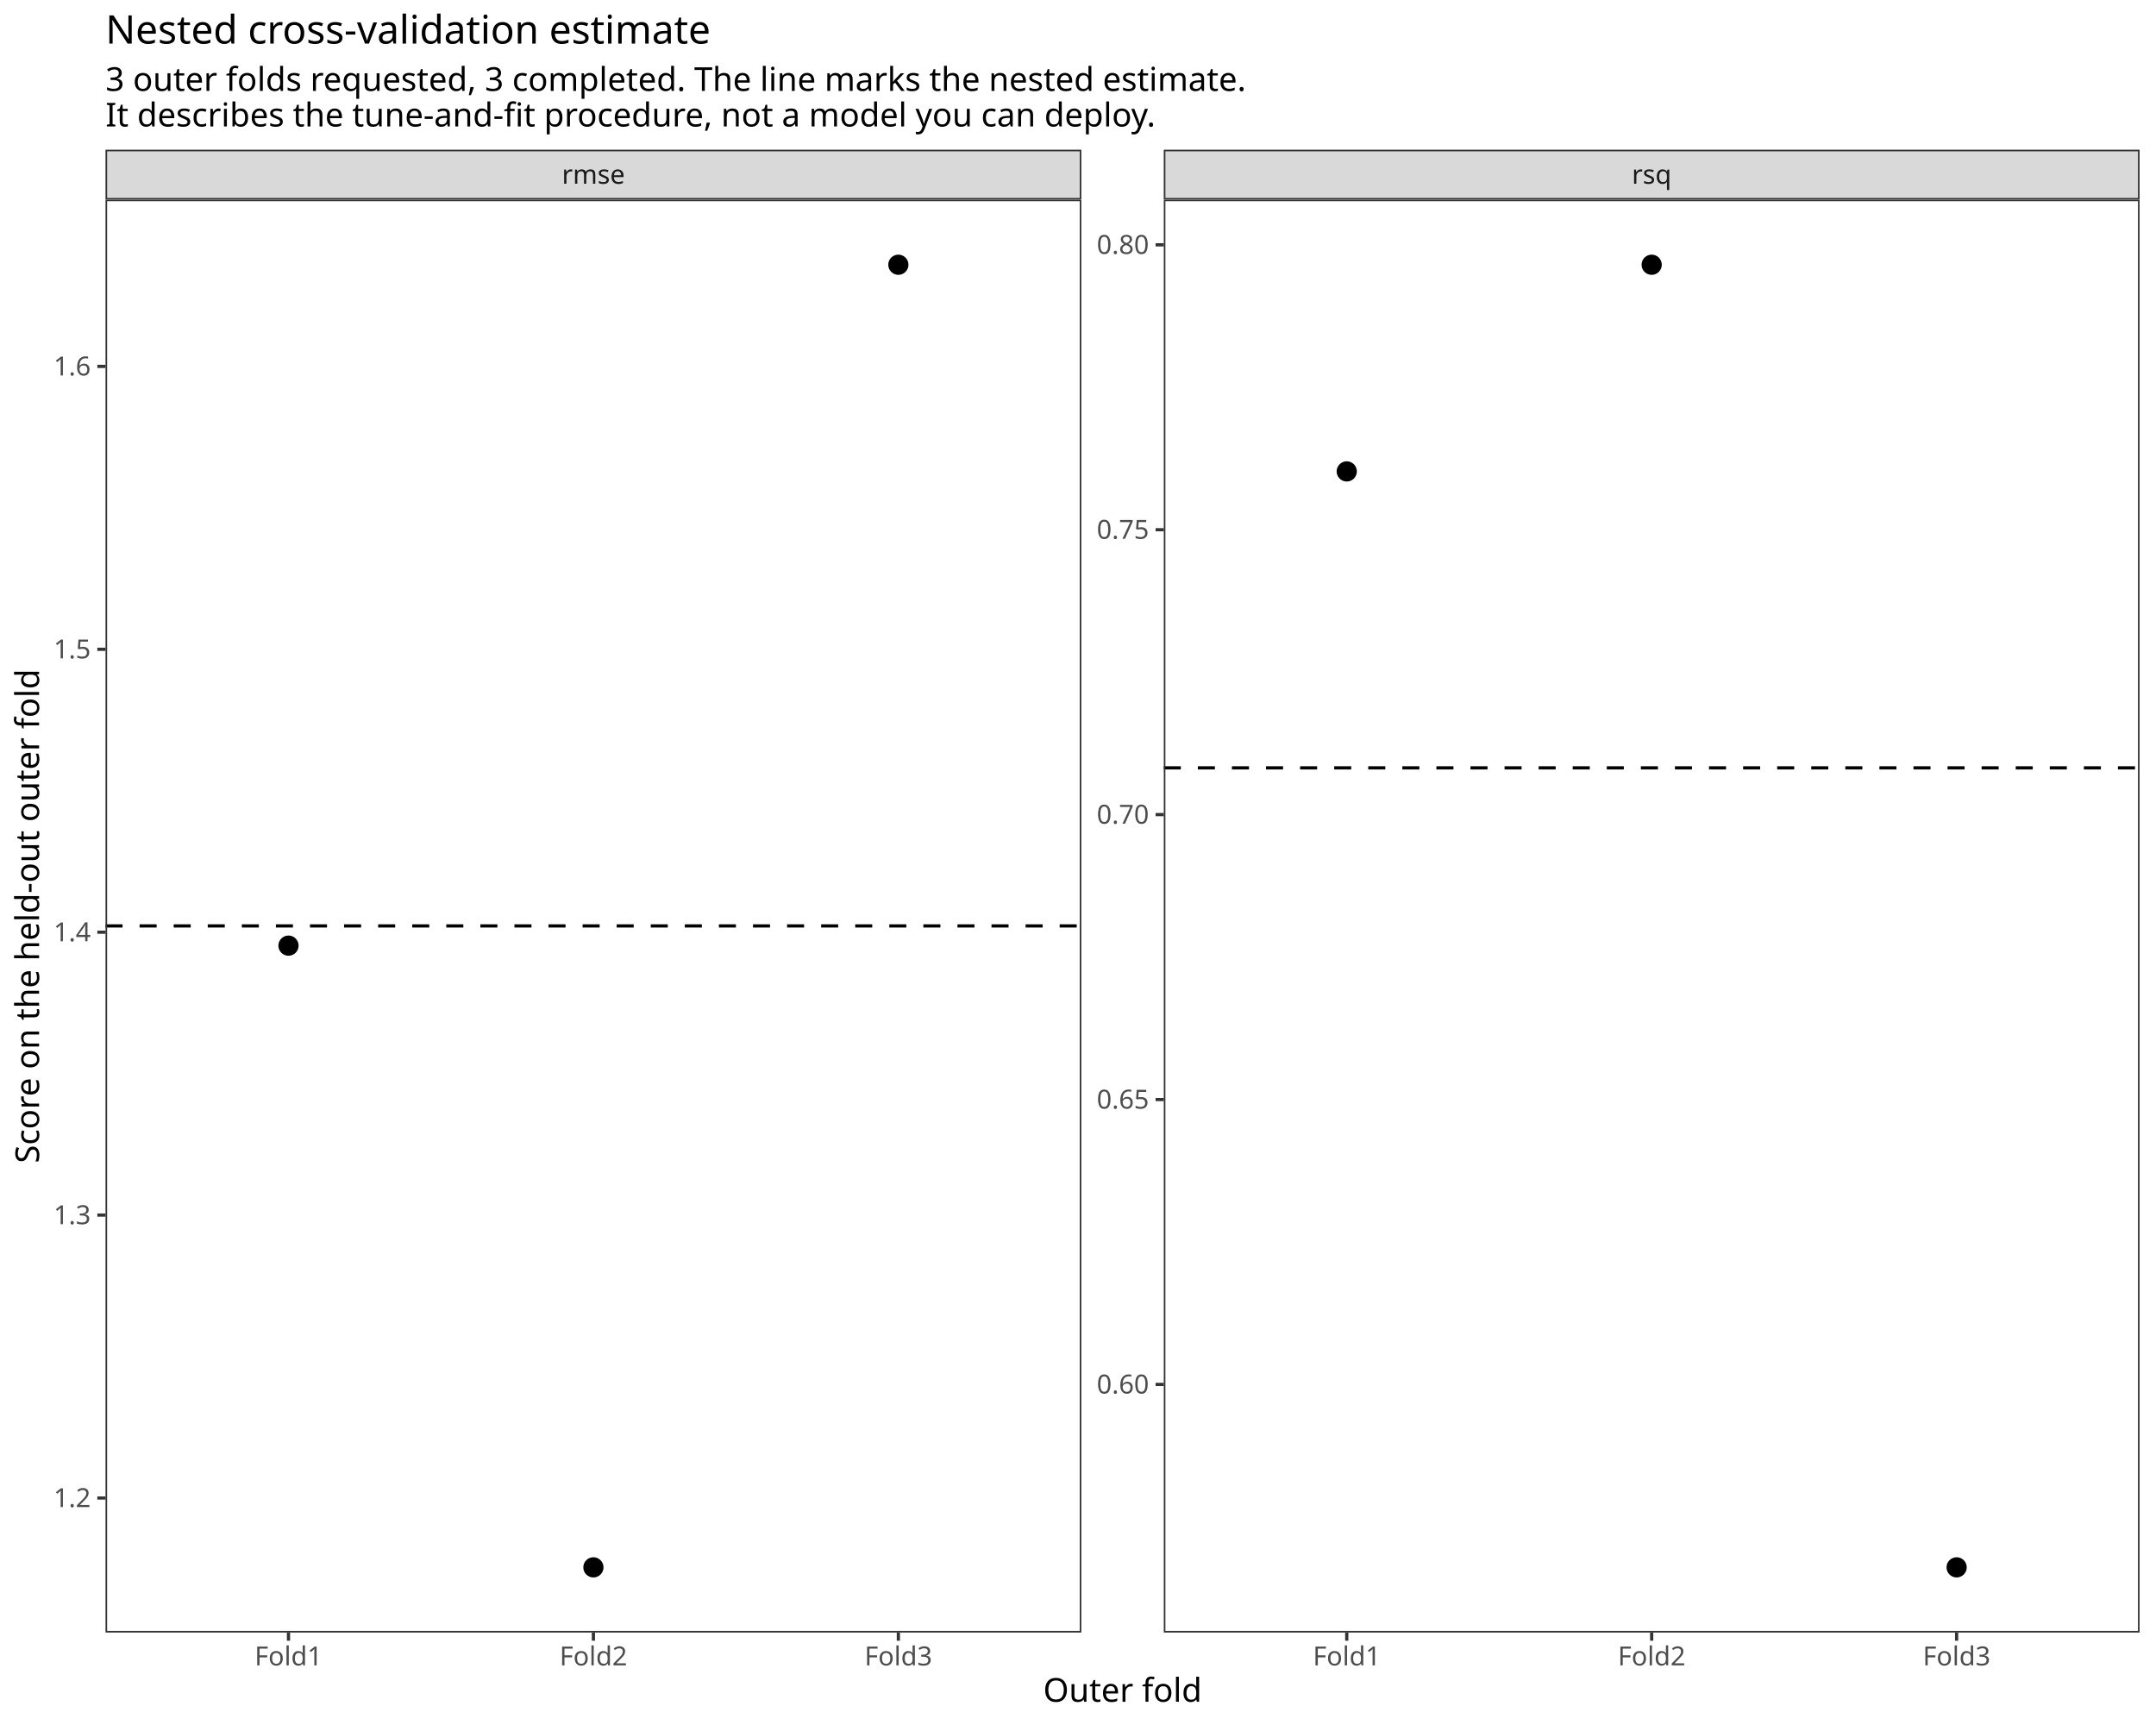
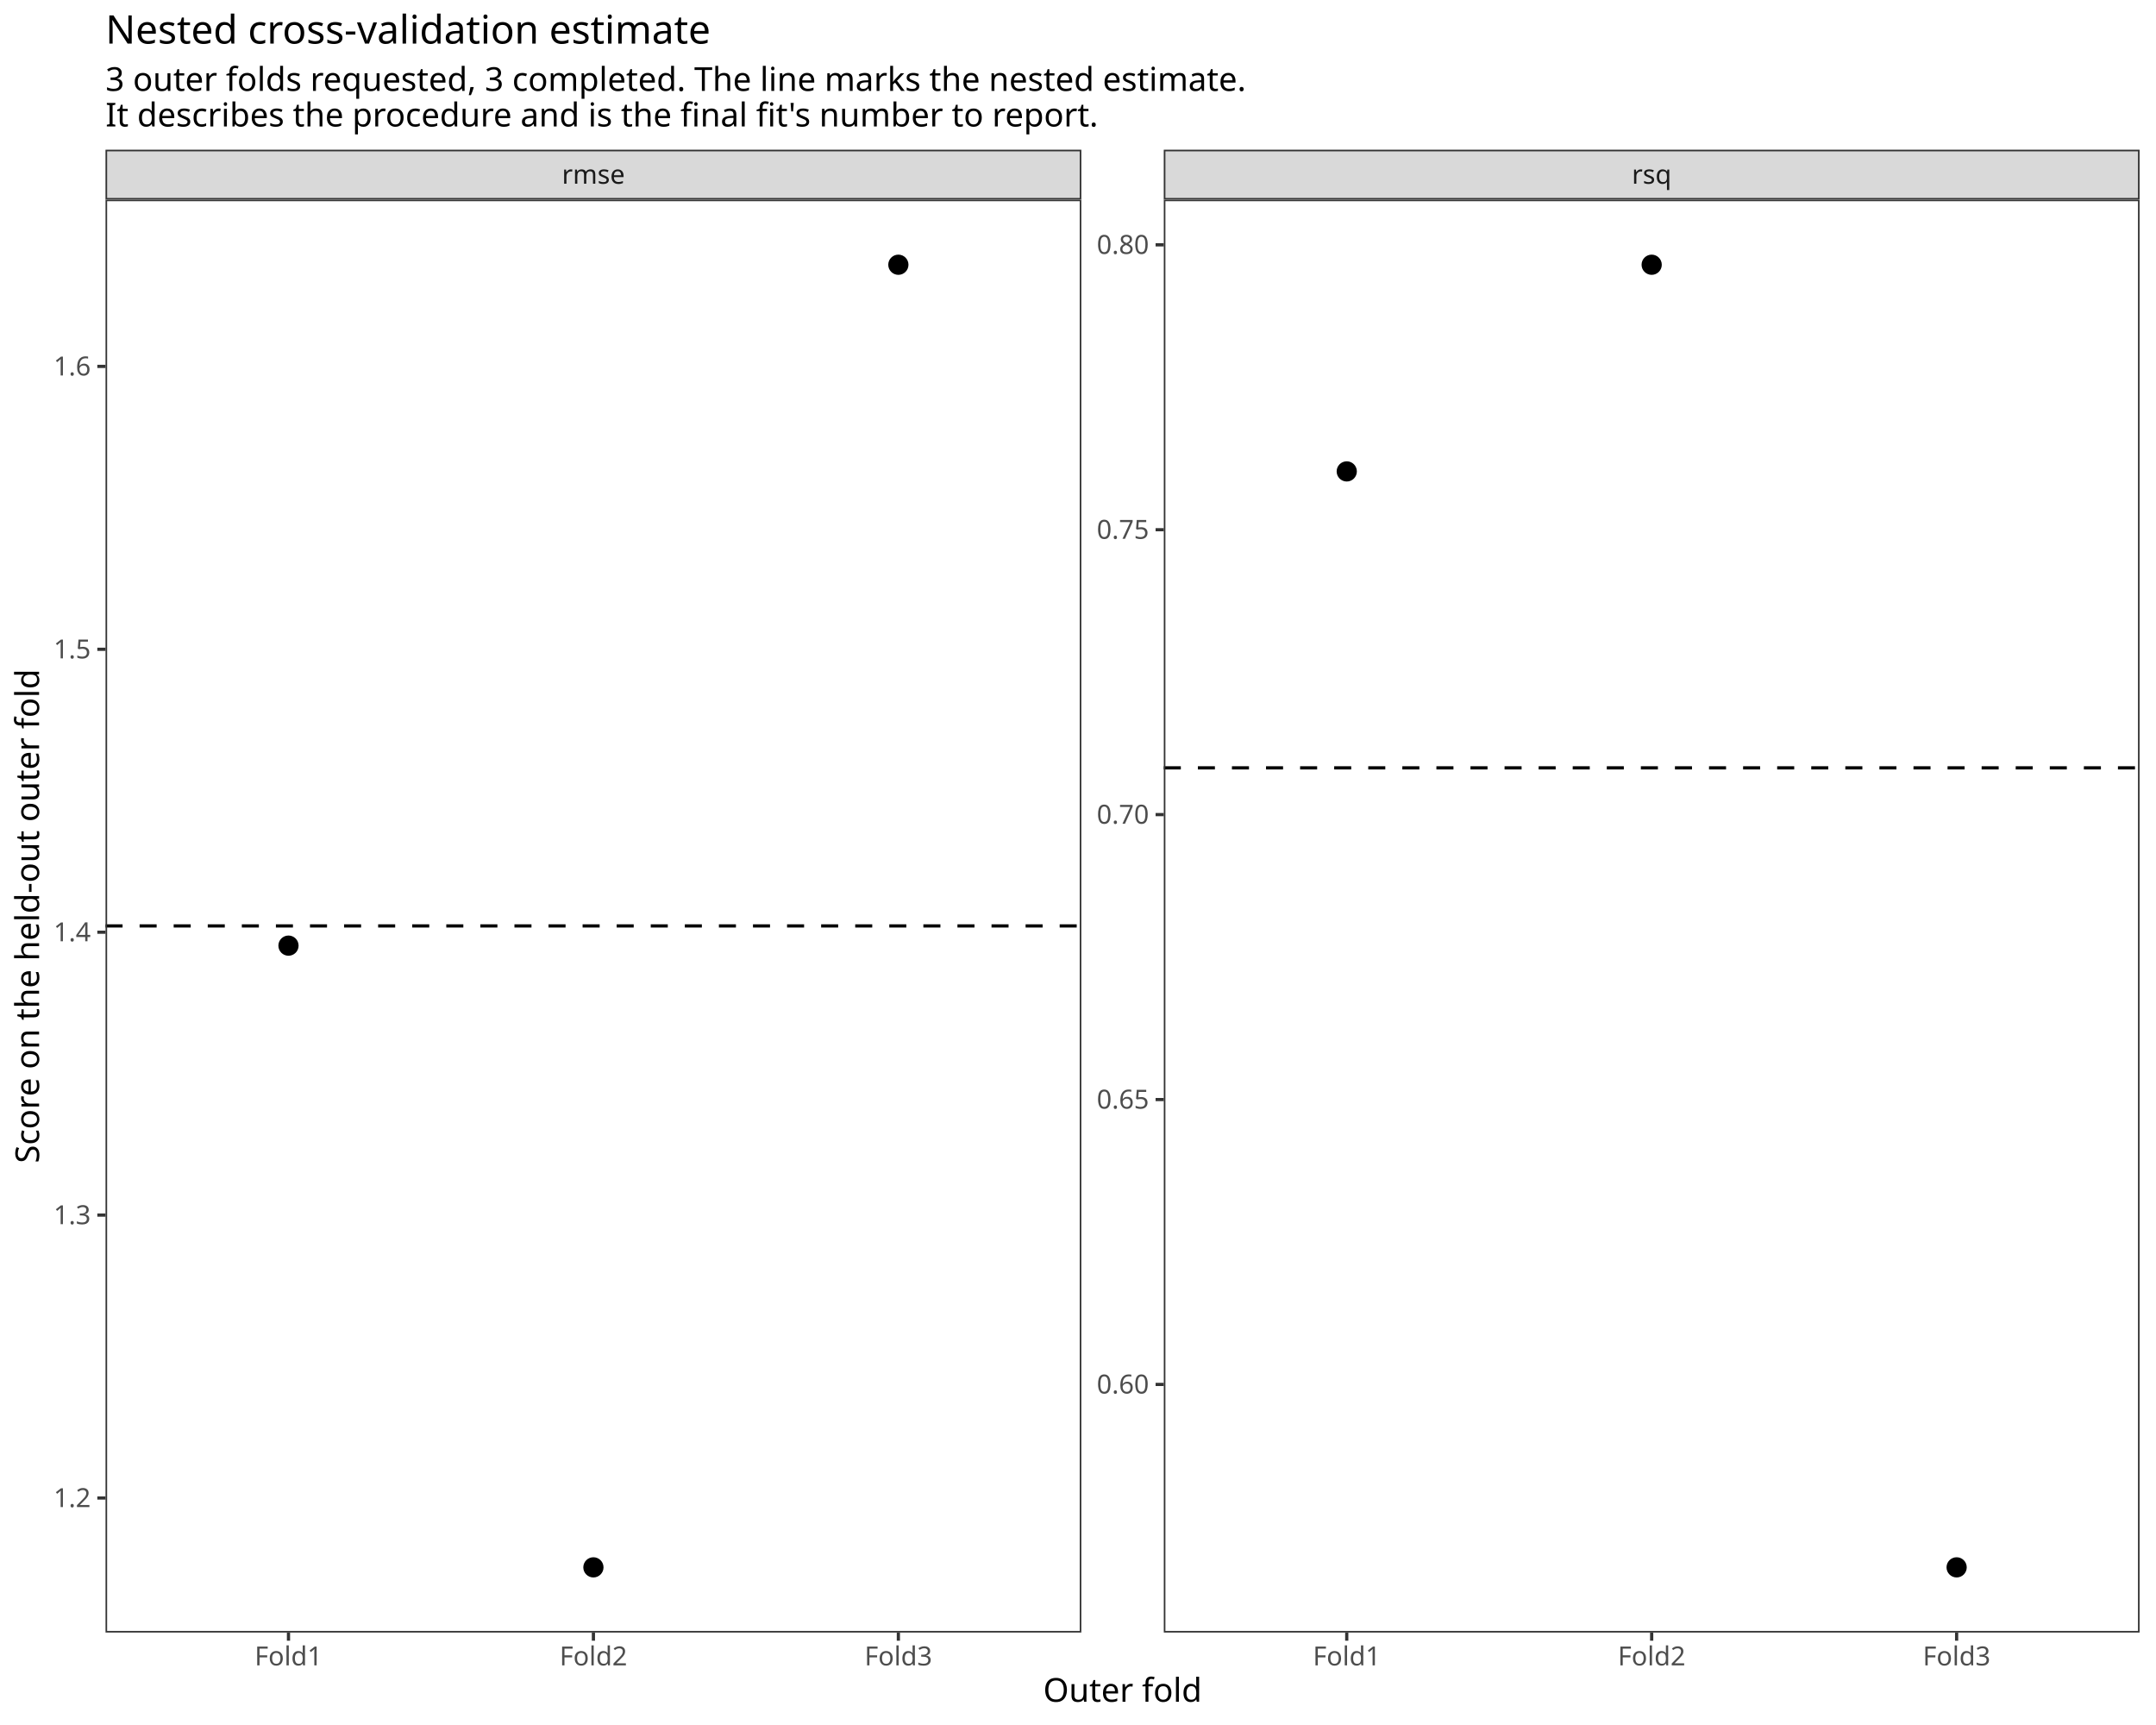
<svg xmlns="http://www.w3.org/2000/svg" class="svglite" data-engine-version="2.0" width="720.00pt" height="576.00pt" viewBox="0 0 720.00 576.00">
  <defs>
    <style type="text/css">
    .svglite line, .svglite polyline, .svglite polygon, .svglite path, .svglite rect, .svglite circle {
      fill: none;
      stroke: #000000;
      stroke-linecap: round;
      stroke-linejoin: round;
      stroke-miterlimit: 10.00;
    }
  </style>
  </defs>
  <rect width="100%" height="100%" style="stroke: none; fill: #FFFFFF;" />
  <defs>
    <clipPath id="cpMC4wMHw3MjAuMDB8MC4wMHw1NzYuMDA=">
      <rect x="0.00" y="0.00" width="720.00" height="576.00" />
    </clipPath>
  </defs>
  <g clip-path="url(#cpMC4wMHw3MjAuMDB8MC4wMHw1NzYuMDA=)">
    <rect x="0.00" y="0.00" width="720.00" height="576.00" style="stroke-width: 1.07; stroke: #FFFFFF; fill: #FFFFFF;" />
  </g>
  <defs>
    <clipPath id="cpMzUuMjR8MzYxLjExfDY2LjY1fDU0NS4xMQ==">
      <rect x="35.24" y="66.65" width="325.87" height="478.47" />
    </clipPath>
  </defs>
  <g clip-path="url(#cpMzUuMjR8MzYxLjExfDY2LjY1fDU0NS4xMQ==)">
    <rect x="35.24" y="66.65" width="325.87" height="478.47" style="stroke-width: 1.07; stroke: none; fill: #FFFFFF;" />
    <line x1="35.24" y1="309.17" x2="361.11" y2="309.17" style="stroke-width: 1.07; stroke-dasharray: 5.69,5.69; stroke-linecap: butt;" />
    <circle cx="96.34" cy="315.76" r="3.02" style="stroke-width: 0.71; fill: #000000;" />
    <circle cx="198.17" cy="523.36" r="3.02" style="stroke-width: 0.71; fill: #000000;" />
    <circle cx="300.01" cy="88.40" r="3.02" style="stroke-width: 0.71; fill: #000000;" />
    <rect x="35.24" y="66.65" width="325.87" height="478.47" style="stroke-width: 1.07; stroke: #333333;" />
  </g>
  <g clip-path="url(#cpMC4wMHw3MjAuMDB8MC4wMHw1NzYuMDA=)">
</g>
  <defs>
    <clipPath id="cpMzg4LjY1fDcxNC41Mnw2Ni42NXw1NDUuMTE=">
      <rect x="388.65" y="66.65" width="325.87" height="478.47" />
    </clipPath>
  </defs>
  <g clip-path="url(#cpMzg4LjY1fDcxNC41Mnw2Ni42NXw1NDUuMTE=)">
    <rect x="388.65" y="66.65" width="325.87" height="478.47" style="stroke-width: 1.07; stroke: none; fill: #FFFFFF;" />
    <line x1="388.65" y1="256.39" x2="714.52" y2="256.39" style="stroke-width: 1.07; stroke-dasharray: 5.69,5.69; stroke-linecap: butt;" />
    <circle cx="449.75" cy="157.41" r="3.02" style="stroke-width: 0.71; fill: #000000;" />
    <circle cx="551.58" cy="88.40" r="3.02" style="stroke-width: 0.71; fill: #000000;" />
    <circle cx="653.42" cy="523.36" r="3.02" style="stroke-width: 0.71; fill: #000000;" />
    <rect x="388.65" y="66.65" width="325.87" height="478.47" style="stroke-width: 1.07; stroke: #333333;" />
  </g>
  <g clip-path="url(#cpMC4wMHw3MjAuMDB8MC4wMHw1NzYuMDA=)">
</g>
  <defs>
    <clipPath id="cpMzUuMjR8MzYxLjExfDUwLjAwfDY2LjY1">
      <rect x="35.24" y="50.00" width="325.87" height="16.65" />
    </clipPath>
  </defs>
  <g clip-path="url(#cpMzUuMjR8MzYxLjExfDUwLjAwfDY2LjY1)">
    <rect x="35.24" y="50.00" width="325.87" height="16.65" style="stroke-width: 1.07; stroke: #333333; fill: #D9D9D9;" />
    <text x="198.17" y="61.35" text-anchor="middle" style="font-size: 8.80px; fill: #1A1A1A; font-family: sans;" textLength="19.56px" lengthAdjust="spacingAndGlyphs">rmse</text>
  </g>
  <g clip-path="url(#cpMC4wMHw3MjAuMDB8MC4wMHw1NzYuMDA=)">
</g>
  <defs>
    <clipPath id="cpMzg4LjY1fDcxNC41Mnw1MC4wMHw2Ni42NQ==">
      <rect x="388.65" y="50.00" width="325.87" height="16.65" />
    </clipPath>
  </defs>
  <g clip-path="url(#cpMzg4LjY1fDcxNC41Mnw1MC4wMHw2Ni42NQ==)">
    <rect x="388.65" y="50.00" width="325.87" height="16.65" style="stroke-width: 1.07; stroke: #333333; fill: #D9D9D9;" />
    <text x="551.58" y="61.35" text-anchor="middle" style="font-size: 8.80px; fill: #1A1A1A; font-family: sans;" textLength="12.23px" lengthAdjust="spacingAndGlyphs">rsq</text>
  </g>
  <g clip-path="url(#cpMC4wMHw3MjAuMDB8MC4wMHw1NzYuMDA=)">
    <polyline points="96.34,547.85 96.34,545.11 " style="stroke-width: 1.07; stroke: #333333; stroke-linecap: butt;" />
    <polyline points="198.17,547.85 198.17,545.11 " style="stroke-width: 1.07; stroke: #333333; stroke-linecap: butt;" />
    <polyline points="300.01,547.85 300.01,545.11 " style="stroke-width: 1.07; stroke: #333333; stroke-linecap: butt;" />
    <text x="96.34" y="556.10" text-anchor="middle" style="font-size: 8.80px; fill: #4D4D4D; font-family: sans;" textLength="22.01px" lengthAdjust="spacingAndGlyphs">Fold1</text>
    <text x="198.17" y="556.10" text-anchor="middle" style="font-size: 8.80px; fill: #4D4D4D; font-family: sans;" textLength="22.01px" lengthAdjust="spacingAndGlyphs">Fold2</text>
    <text x="300.01" y="556.10" text-anchor="middle" style="font-size: 8.80px; fill: #4D4D4D; font-family: sans;" textLength="22.01px" lengthAdjust="spacingAndGlyphs">Fold3</text>
    <polyline points="449.75,547.85 449.75,545.11 " style="stroke-width: 1.07; stroke: #333333; stroke-linecap: butt;" />
    <polyline points="551.58,547.85 551.58,545.11 " style="stroke-width: 1.07; stroke: #333333; stroke-linecap: butt;" />
    <polyline points="653.42,547.85 653.42,545.11 " style="stroke-width: 1.07; stroke: #333333; stroke-linecap: butt;" />
    <text x="449.75" y="556.10" text-anchor="middle" style="font-size: 8.80px; fill: #4D4D4D; font-family: sans;" textLength="22.01px" lengthAdjust="spacingAndGlyphs">Fold1</text>
    <text x="551.58" y="556.10" text-anchor="middle" style="font-size: 8.80px; fill: #4D4D4D; font-family: sans;" textLength="22.01px" lengthAdjust="spacingAndGlyphs">Fold2</text>
    <text x="653.42" y="556.10" text-anchor="middle" style="font-size: 8.80px; fill: #4D4D4D; font-family: sans;" textLength="22.01px" lengthAdjust="spacingAndGlyphs">Fold3</text>
    <text x="383.72" y="465.31" text-anchor="end" style="font-size: 8.80px; fill: #4D4D4D; font-family: sans;" textLength="17.13px" lengthAdjust="spacingAndGlyphs">0.60</text>
    <text x="383.72" y="370.18" text-anchor="end" style="font-size: 8.80px; fill: #4D4D4D; font-family: sans;" textLength="17.13px" lengthAdjust="spacingAndGlyphs">0.65</text>
    <text x="383.72" y="275.04" text-anchor="end" style="font-size: 8.80px; fill: #4D4D4D; font-family: sans;" textLength="17.13px" lengthAdjust="spacingAndGlyphs">0.70</text>
    <text x="383.72" y="179.91" text-anchor="end" style="font-size: 8.80px; fill: #4D4D4D; font-family: sans;" textLength="17.13px" lengthAdjust="spacingAndGlyphs">0.75</text>
    <text x="383.72" y="84.78" text-anchor="end" style="font-size: 8.80px; fill: #4D4D4D; font-family: sans;" textLength="17.13px" lengthAdjust="spacingAndGlyphs">0.80</text>
    <polyline points="385.91,462.28 388.65,462.28 " style="stroke-width: 1.07; stroke: #333333; stroke-linecap: butt;" />
    <polyline points="385.91,367.15 388.65,367.15 " style="stroke-width: 1.07; stroke: #333333; stroke-linecap: butt;" />
    <polyline points="385.91,272.01 388.65,272.01 " style="stroke-width: 1.07; stroke: #333333; stroke-linecap: butt;" />
    <polyline points="385.91,176.88 388.65,176.88 " style="stroke-width: 1.07; stroke: #333333; stroke-linecap: butt;" />
    <polyline points="385.91,81.75 388.65,81.75 " style="stroke-width: 1.07; stroke: #333333; stroke-linecap: butt;" />
    <text x="30.31" y="503.24" text-anchor="end" style="font-size: 8.80px; fill: #4D4D4D; font-family: sans;" textLength="12.23px" lengthAdjust="spacingAndGlyphs">1.2</text>
    <text x="30.31" y="408.77" text-anchor="end" style="font-size: 8.80px; fill: #4D4D4D; font-family: sans;" textLength="12.23px" lengthAdjust="spacingAndGlyphs">1.3</text>
    <text x="30.31" y="314.30" text-anchor="end" style="font-size: 8.80px; fill: #4D4D4D; font-family: sans;" textLength="12.23px" lengthAdjust="spacingAndGlyphs">1.4</text>
    <text x="30.31" y="219.84" text-anchor="end" style="font-size: 8.80px; fill: #4D4D4D; font-family: sans;" textLength="12.23px" lengthAdjust="spacingAndGlyphs">1.5</text>
    <text x="30.31" y="125.37" text-anchor="end" style="font-size: 8.80px; fill: #4D4D4D; font-family: sans;" textLength="12.23px" lengthAdjust="spacingAndGlyphs">1.6</text>
    <polyline points="32.50,500.21 35.24,500.21 " style="stroke-width: 1.07; stroke: #333333; stroke-linecap: butt;" />
    <polyline points="32.50,405.74 35.24,405.74 " style="stroke-width: 1.07; stroke: #333333; stroke-linecap: butt;" />
    <polyline points="32.50,311.28 35.24,311.28 " style="stroke-width: 1.07; stroke: #333333; stroke-linecap: butt;" />
    <polyline points="32.50,216.81 35.24,216.81 " style="stroke-width: 1.07; stroke: #333333; stroke-linecap: butt;" />
    <polyline points="32.50,122.34 35.24,122.34 " style="stroke-width: 1.07; stroke: #333333; stroke-linecap: butt;" />
    <text x="374.88" y="568.24" text-anchor="middle" style="font-size: 11.00px; font-family: sans;" textLength="48.31px" lengthAdjust="spacingAndGlyphs">Outer fold</text>
    <text transform="translate(13.05,305.88) rotate(-90)" text-anchor="middle" style="font-size: 11.00px; font-family: sans;" textLength="154.11px" lengthAdjust="spacingAndGlyphs">Score on the held-out outer fold</text>
    <text x="35.24" y="30.35" style="font-size: 11.00px; font-family: sans;" textLength="358.96px" lengthAdjust="spacingAndGlyphs">3 outer folds requested, 3 completed. The line marks the nested estimate.</text>
-     <text x="35.24" y="42.23" style="font-size: 11.00px; font-family: sans;" textLength="329.62px" lengthAdjust="spacingAndGlyphs">It describes the tune-and-fit procedure, not a model you can deploy.</text>
+     <text x="35.24" y="42.23" style="font-size: 11.00px; font-family: sans;" textLength="307.84px" lengthAdjust="spacingAndGlyphs">It describes the procedure and is the final fit's number to report.</text>
    <text x="35.24" y="14.56" style="font-size: 13.20px; font-family: sans;" textLength="190.78px" lengthAdjust="spacingAndGlyphs">Nested cross-validation estimate</text>
  </g>
</svg>
